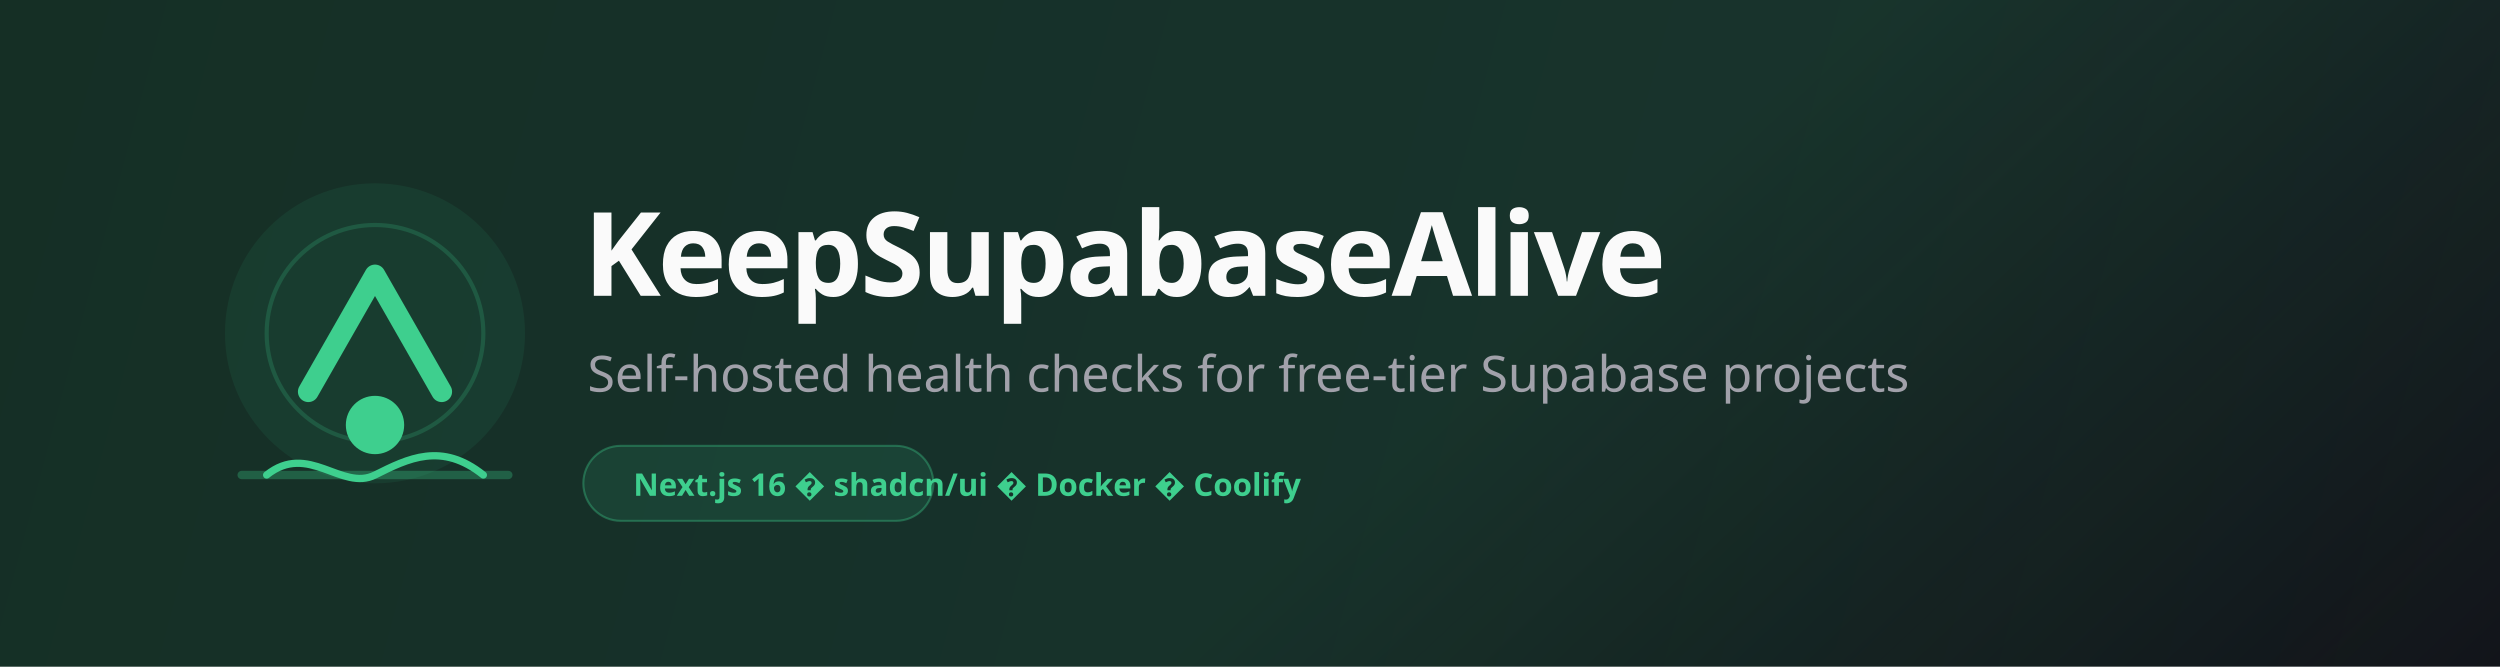
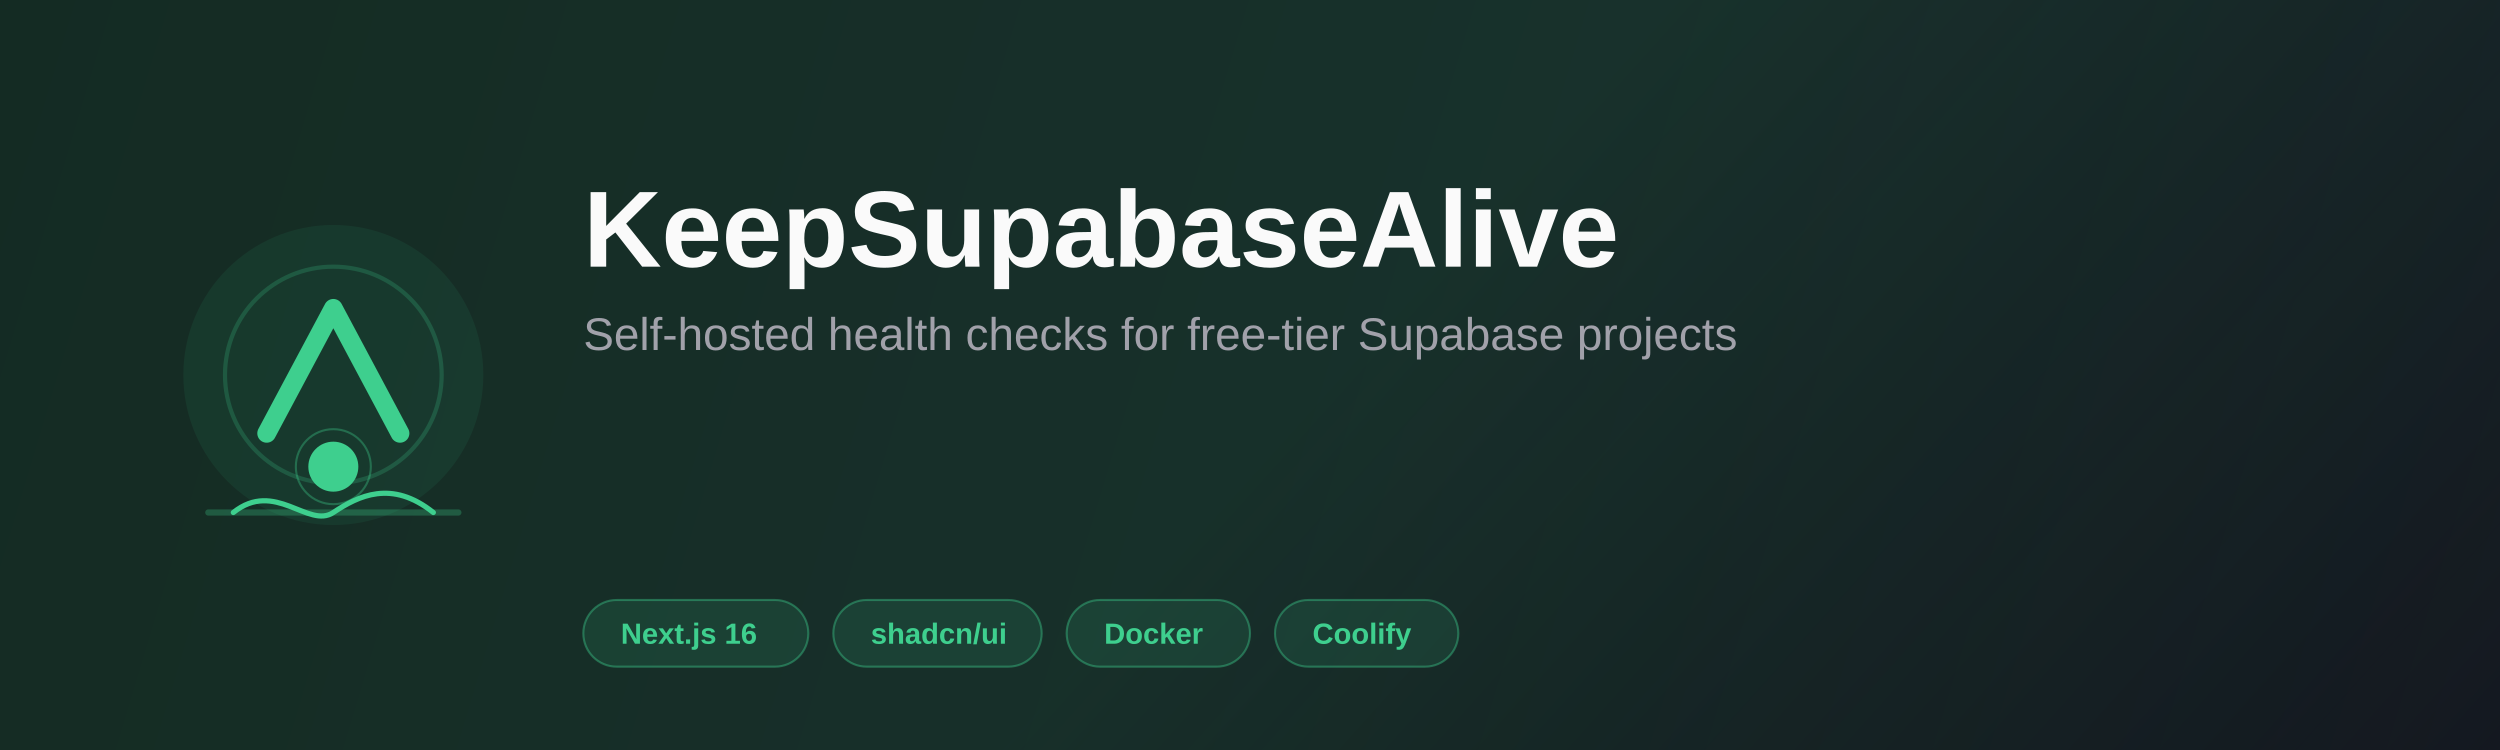
- <svg xmlns="http://www.w3.org/2000/svg" viewBox="0 0 1200 320" fill="none" role="img" aria-label="KeepSupabaseAlive banner">
+ <svg xmlns="http://www.w3.org/2000/svg" viewBox="0 0 1200 360" fill="none" role="img" aria-label="KeepSupabaseAlive - self-hosted health checks for free-tier Supabase projects">
  <defs>
-     <linearGradient id="bg" x1="0" y1="0" x2="1200" y2="320" gradientUnits="userSpaceOnUse">
+     <linearGradient id="bg" x1="0" y1="0" x2="1200" y2="360" gradientUnits="userSpaceOnUse">
      <stop stop-color="#0c0c0e" />
-       <stop offset="1" stop-color="#12141a" />
+       <stop offset="1" stop-color="#141820" />
    </linearGradient>
-     <linearGradient id="glow" x1="900" y1="0" x2="1200" y2="320" gradientUnits="userSpaceOnUse">
-       <stop stop-color="#3ecf8e" stop-opacity="0.18" />
+     <linearGradient id="glow" x1="800" y1="0" x2="1200" y2="360" gradientUnits="userSpaceOnUse">
+       <stop stop-color="#3ecf8e" stop-opacity="0.16" />
      <stop offset="1" stop-color="#3ecf8e" stop-opacity="0" />
    </linearGradient>
  </defs>
-   <rect width="1200" height="320" fill="url(#bg)" />
-   <rect width="1200" height="320" fill="url(#glow)" />
-   <circle cx="180" cy="160" r="72" fill="#3ecf8e" fill-opacity="0.08" />
-   <circle cx="180" cy="160" r="52" stroke="#3ecf8e" stroke-opacity="0.2" stroke-width="2" />
-   <path d="M148 188 L180 132 L212 188" stroke="#3ecf8e" stroke-width="10" stroke-linecap="round" stroke-linejoin="round" />
-   <circle cx="180" cy="204" r="14" fill="#3ecf8e" />
-   <path d="M116 228 H244" stroke="#3ecf8e" stroke-opacity="0.3" stroke-width="4" stroke-linecap="round" />
-   <path d="M128 228 C148 212, 164 236, 180 228 S212 212, 232 228" stroke="#3ecf8e" stroke-width="3.5" stroke-linecap="round" fill="none" />
-   <text x="280" y="142" fill="#fafafa" font-family="ui-sans-serif, system-ui, sans-serif" font-size="56" font-weight="700" letter-spacing="-1.5">KeepSupabaseAlive</text>
-   <text x="282" y="188" fill="#a1a1aa" font-family="ui-sans-serif, system-ui, sans-serif" font-size="24" font-weight="500">Self-hosted health checks for free-tier Supabase projects</text>
-   <rect x="280" y="214" width="168" height="36" rx="18" fill="#3ecf8e" fill-opacity="0.12" stroke="#3ecf8e" stroke-opacity="0.35" />
-   <text x="304" y="238" fill="#3ecf8e" font-family="ui-sans-serif, system-ui, sans-serif" font-size="15" font-weight="600">Next.js 16 � shadcn/ui � Docker � Coolify</text>
+   <rect width="1200" height="360" fill="url(#bg)" />
+   <rect width="1200" height="360" fill="url(#glow)" />
+   <circle cx="160" cy="180" r="72" fill="#3ecf8e" fill-opacity="0.08" />
+   <circle cx="160" cy="180" r="52" stroke="#3ecf8e" stroke-opacity="0.22" stroke-width="2" />
+   <path d="M128 208 L160 148 L192 208" stroke="#3ecf8e" stroke-width="9" stroke-linecap="round" stroke-linejoin="round" />
+   <circle cx="160" cy="224" r="12" fill="#3ecf8e" />
+   <circle cx="160" cy="224" r="18" stroke="#3ecf8e" stroke-opacity="0.35" />
+   <path d="M100 246 H220" stroke="#3ecf8e" stroke-opacity="0.28" stroke-width="3" stroke-linecap="round" />
+   <path d="M112 246 C132 230, 148 254, 160 246 S188 230, 208 246" stroke="#3ecf8e" stroke-width="2.5" stroke-linecap="round" fill="none" />
+   <text x="280" y="128" fill="#fafafa" font-family="Arial, Helvetica, sans-serif" font-size="52" font-weight="700">KeepSupabaseAlive</text>
+   <text x="280" y="168" fill="#a1a1aa" font-family="Arial, Helvetica, sans-serif" font-size="22" font-weight="400">Self-hosted health checks for free-tier Supabase projects</text>
+   <g font-family="Arial, Helvetica, sans-serif" font-size="14" font-weight="600" fill="#3ecf8e">
+     <rect x="280" y="288" width="108" height="32" rx="16" fill="#3ecf8e" fill-opacity="0.12" stroke="#3ecf8e" stroke-opacity="0.4" />
+     <text x="298" y="309">Next.js 16</text>
+     <rect x="400" y="288" width="100" height="32" rx="16" fill="#3ecf8e" fill-opacity="0.12" stroke="#3ecf8e" stroke-opacity="0.4" />
+     <text x="418" y="309">shadcn/ui</text>
+     <rect x="512" y="288" width="88" height="32" rx="16" fill="#3ecf8e" fill-opacity="0.12" stroke="#3ecf8e" stroke-opacity="0.4" />
+     <text x="530" y="309">Docker</text>
+     <rect x="612" y="288" width="88" height="32" rx="16" fill="#3ecf8e" fill-opacity="0.12" stroke="#3ecf8e" stroke-opacity="0.4" />
+     <text x="630" y="309">Coolify</text>
+   </g>
</svg>
